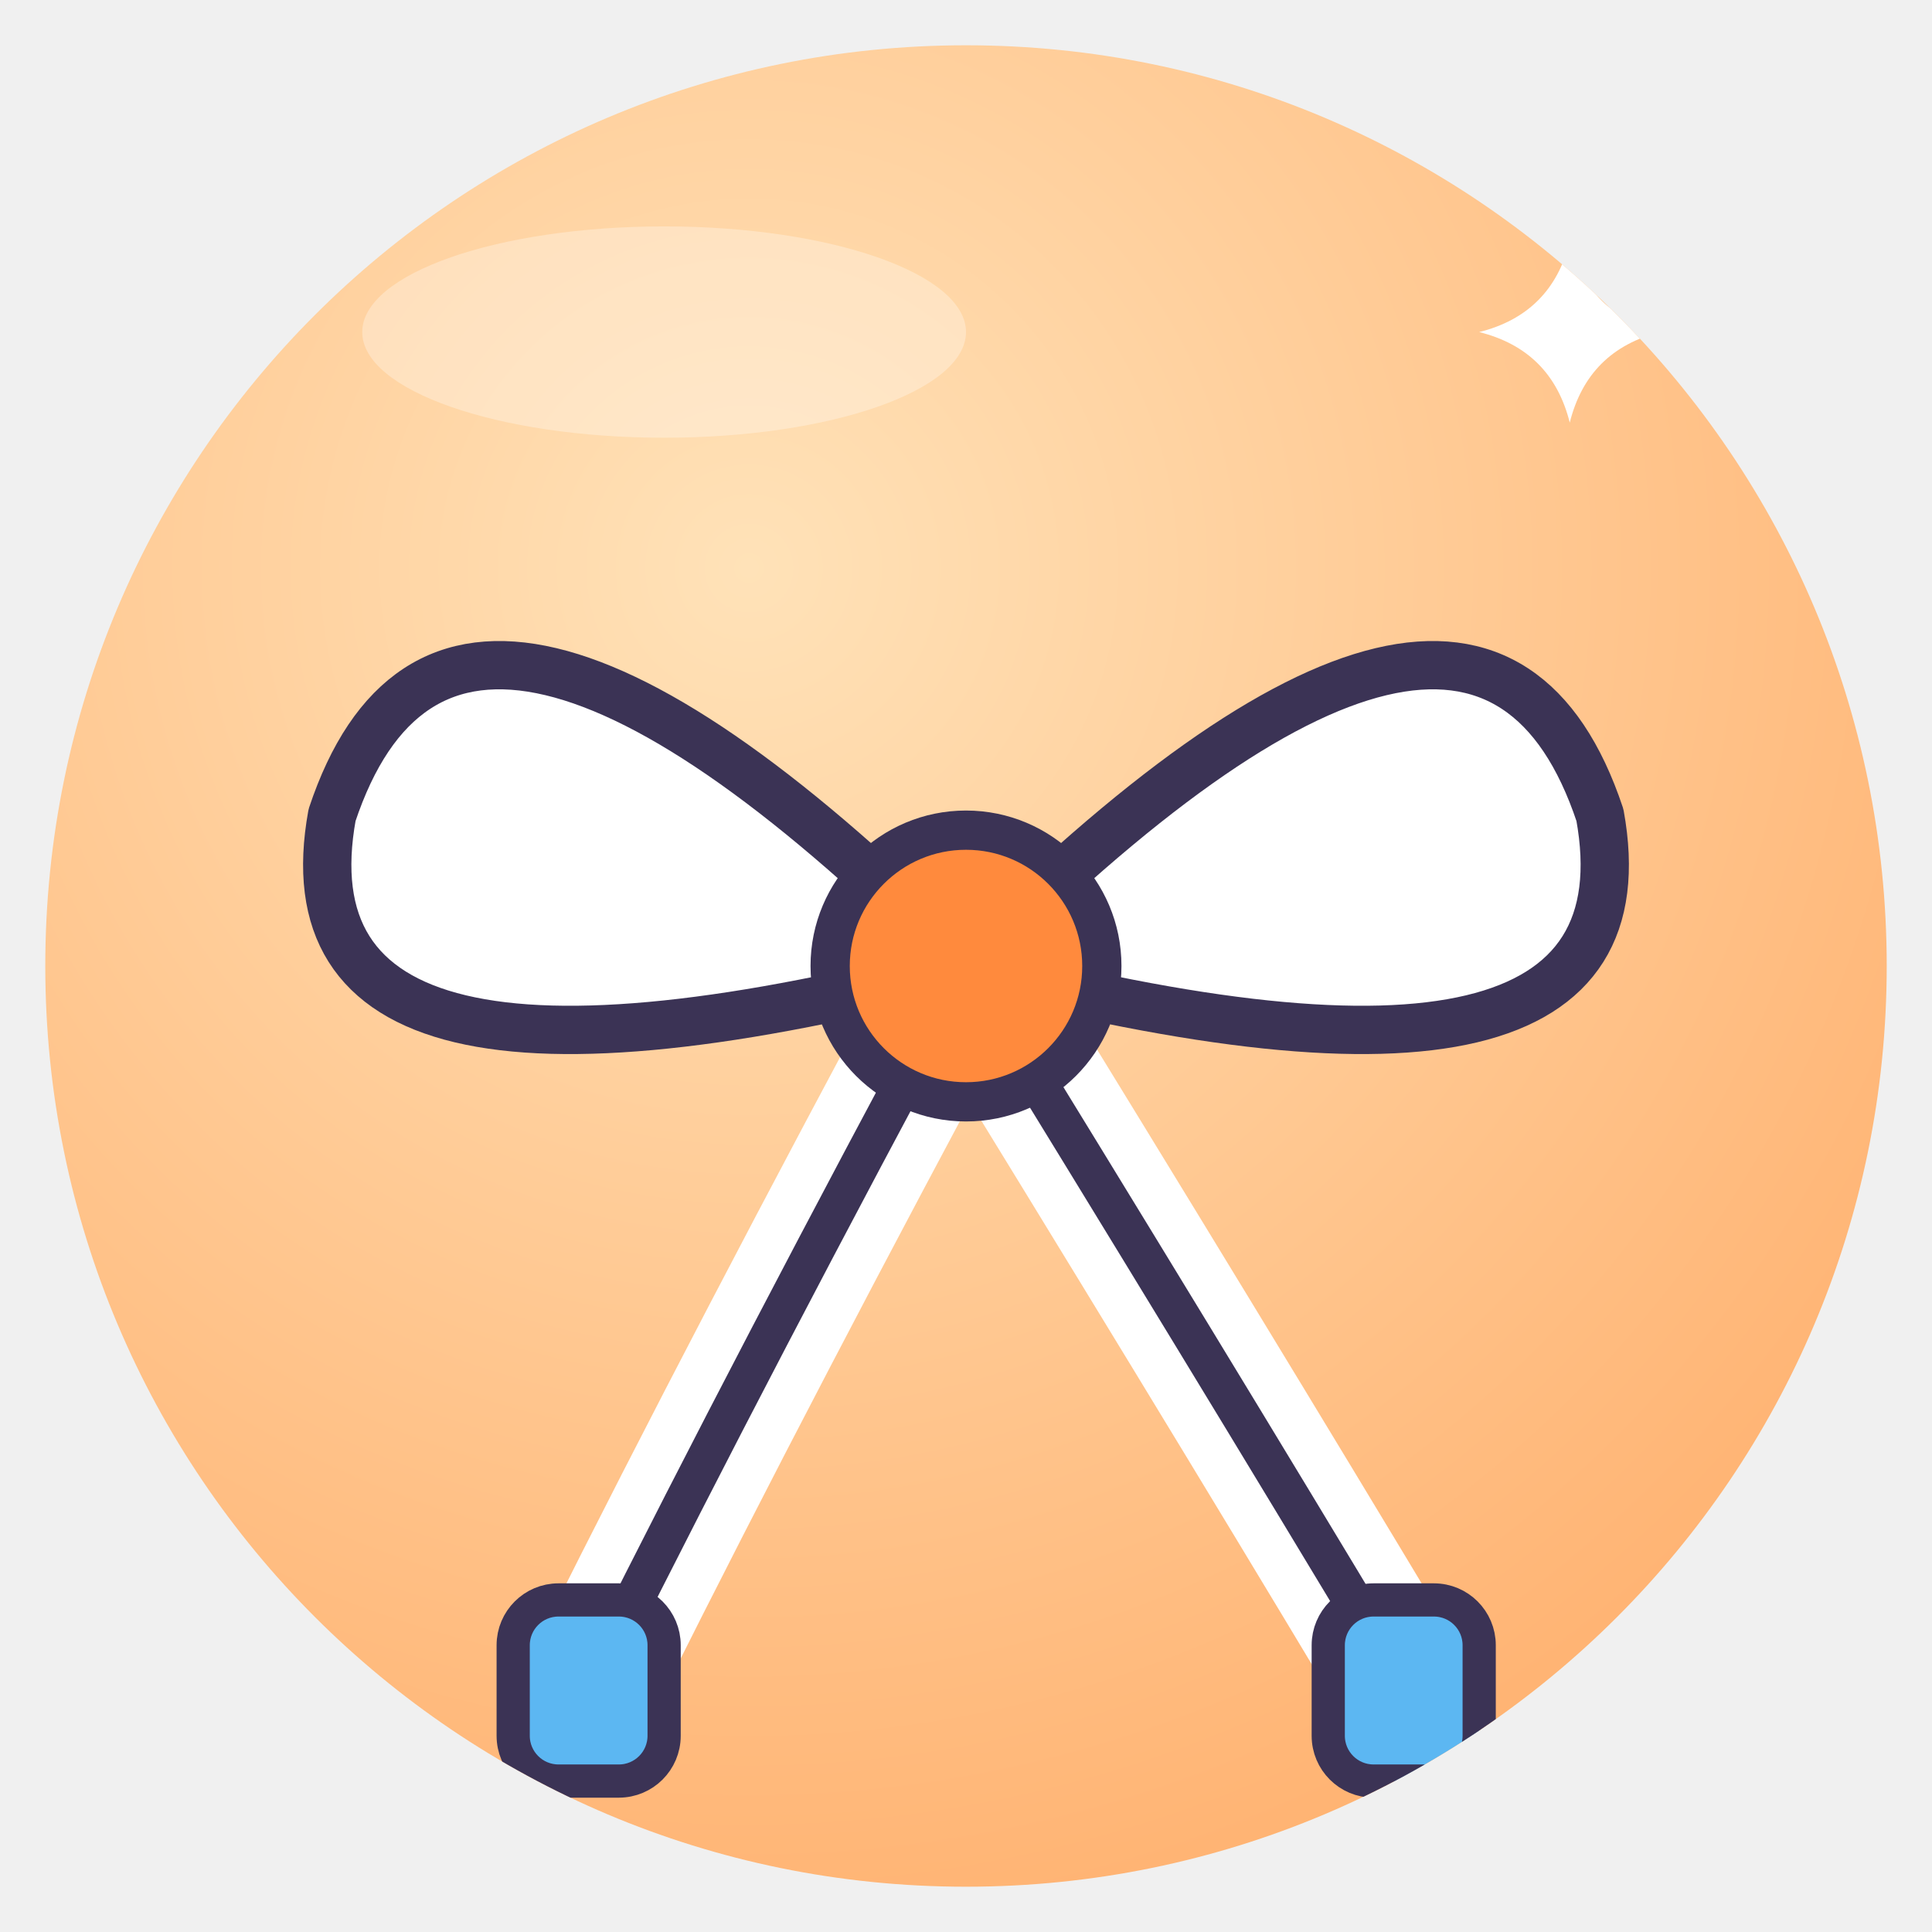
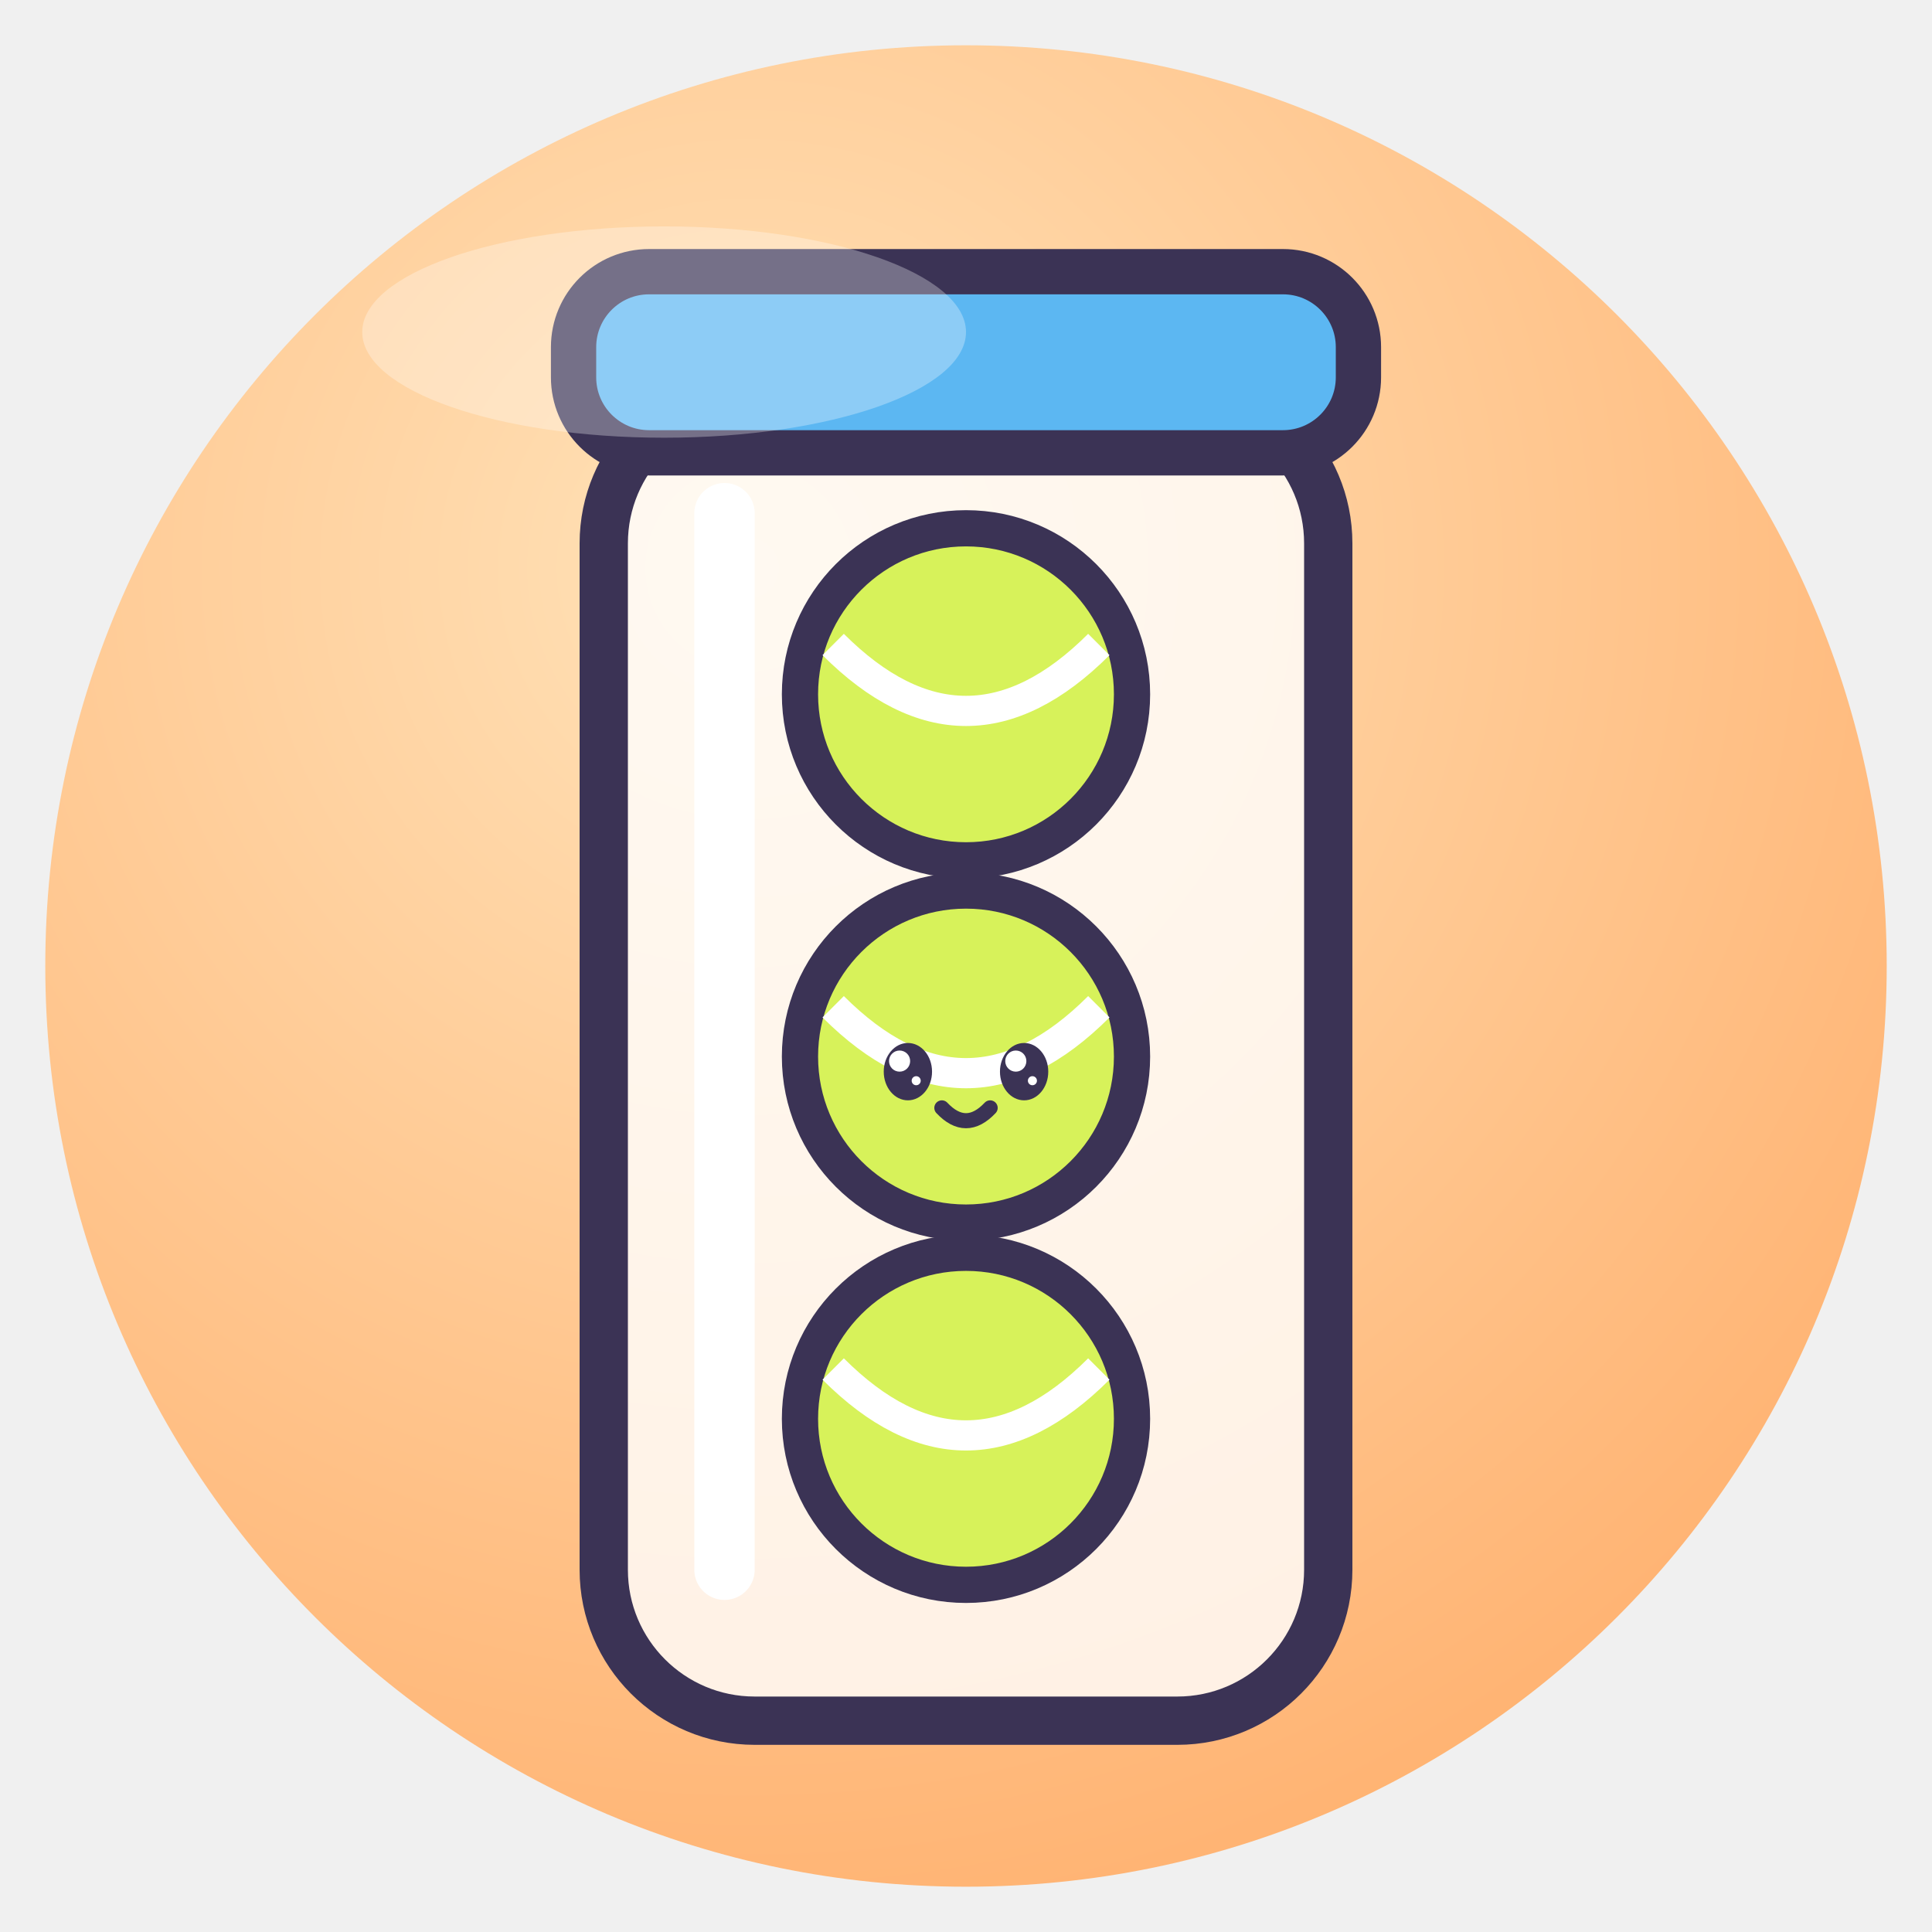
<svg xmlns="http://www.w3.org/2000/svg" viewBox="0 0 128 128" width="128" height="128">
  <defs>
    <radialGradient id="g" cx="38%" cy="28%" r="85%">
      <stop offset="0" stop-color="#FFE2B8" />
      <stop offset="1" stop-color="#FFAE6B" />
    </radialGradient>
    <clipPath id="c">
      <circle cx="64" cy="64" r="61" />
    </clipPath>
  </defs>
  <circle cx="64" cy="64" r="61" fill="url(#g)" />
  <g clip-path="url(#c)">
-     <path d="M64 64 Q30 30 22 54 Q18 76 64 64 Q110 76 106 54 Q98 30 64 64Z" fill="#fff" stroke="#3B3355" stroke-width="3.2" stroke-linejoin="round" stroke-linecap="round" />
-     <path d="M64 64 Q50 90 40 110 M64 64 Q80 90 92 110" fill="none" stroke="#fff" stroke-width="9" stroke-linecap="round" />
-     <path d="M64 64 Q50 90 40 110 M64 64 Q80 90 92 110" fill="none" stroke="#3B3355" stroke-linejoin="round" stroke-linecap="round" stroke-width="2.6" />
-     <rect x="34" y="106" width="10" height="12" rx="3" fill="#5CB7F2" stroke="#3B3355" stroke-linejoin="round" stroke-linecap="round" stroke-width="2.2" />
-     <rect x="88" y="106" width="10" height="12" rx="3" fill="#5CB7F2" stroke="#3B3355" stroke-linejoin="round" stroke-linecap="round" stroke-width="2.2" />
-     <circle cx="64" cy="64" r="9" fill="#FF8A3D" stroke="#3B3355" stroke-linejoin="round" stroke-linecap="round" stroke-width="2.6" />
-     <path d="M104 16 Q105.2 20.8 110 22 Q105.2 23.2 104 28 Q102.8 23.2 98 22 Q102.8 20.8 104 16Z" fill="#fff" />
+     <rect x="40" y="26" width="48" height="88" rx="10" fill="#fff" fill-opacity=".8" stroke="#3B3355" stroke-width="3.2" stroke-linejoin="round" stroke-linecap="round" />
+     <rect x="38" y="18" width="52" height="12" rx="5" fill="#5CB7F2" stroke="#3B3355" stroke-linejoin="round" stroke-linecap="round" stroke-width="3" />
+     <circle cx="64" cy="46" r="11" fill="#D7F25A" stroke="#3B3355" stroke-linejoin="round" stroke-linecap="round" stroke-width="2.4" />
+     <path d="M55.2 42.7 Q64 51.5 72.8 42.7" fill="none" stroke="#fff" stroke-width="2" />
+     <circle cx="64" cy="70" r="11" fill="#D7F25A" stroke="#3B3355" stroke-linejoin="round" stroke-linecap="round" stroke-width="2.4" />
+     <path d="M55.2 66.7 Q64 75.5 72.8 66.7" fill="none" stroke="#fff" stroke-width="2" />
+     <ellipse cx="60.15" cy="71" rx="1.6" ry="1.9" fill="#3B3355" />
+     <circle cx="59.6" cy="70.3" r="0.7" fill="#fff" />
+     <circle cx="60.7" cy="71.6" r="0.3" fill="#fff" />
+     <ellipse cx="67.85" cy="71" rx="1.6" ry="1.9" fill="#3B3355" />
+     <circle cx="67.3" cy="70.3" r="0.7" fill="#fff" />
+     <circle cx="68.4" cy="71.6" r="0.3" fill="#fff" />
+     <path d="M62.4 73.4 Q64 75.1 65.6 73.4" fill="none" stroke="#3B3355" stroke-linejoin="round" stroke-linecap="round" stroke-width="1.0" />
+     <circle cx="64" cy="94" r="11" fill="#D7F25A" stroke="#3B3355" stroke-linejoin="round" stroke-linecap="round" stroke-width="2.4" />
+     <path d="M55.2 90.7 Q64 99.5 72.8 90.7" fill="none" stroke="#fff" stroke-width="2" />
+     <path d="M48 34 V104" stroke="#fff" stroke-width="4" stroke-linecap="round" />
  </g>
  <ellipse cx="44" cy="22" rx="20" ry="7" fill="#fff" opacity=".3" />
</svg>
